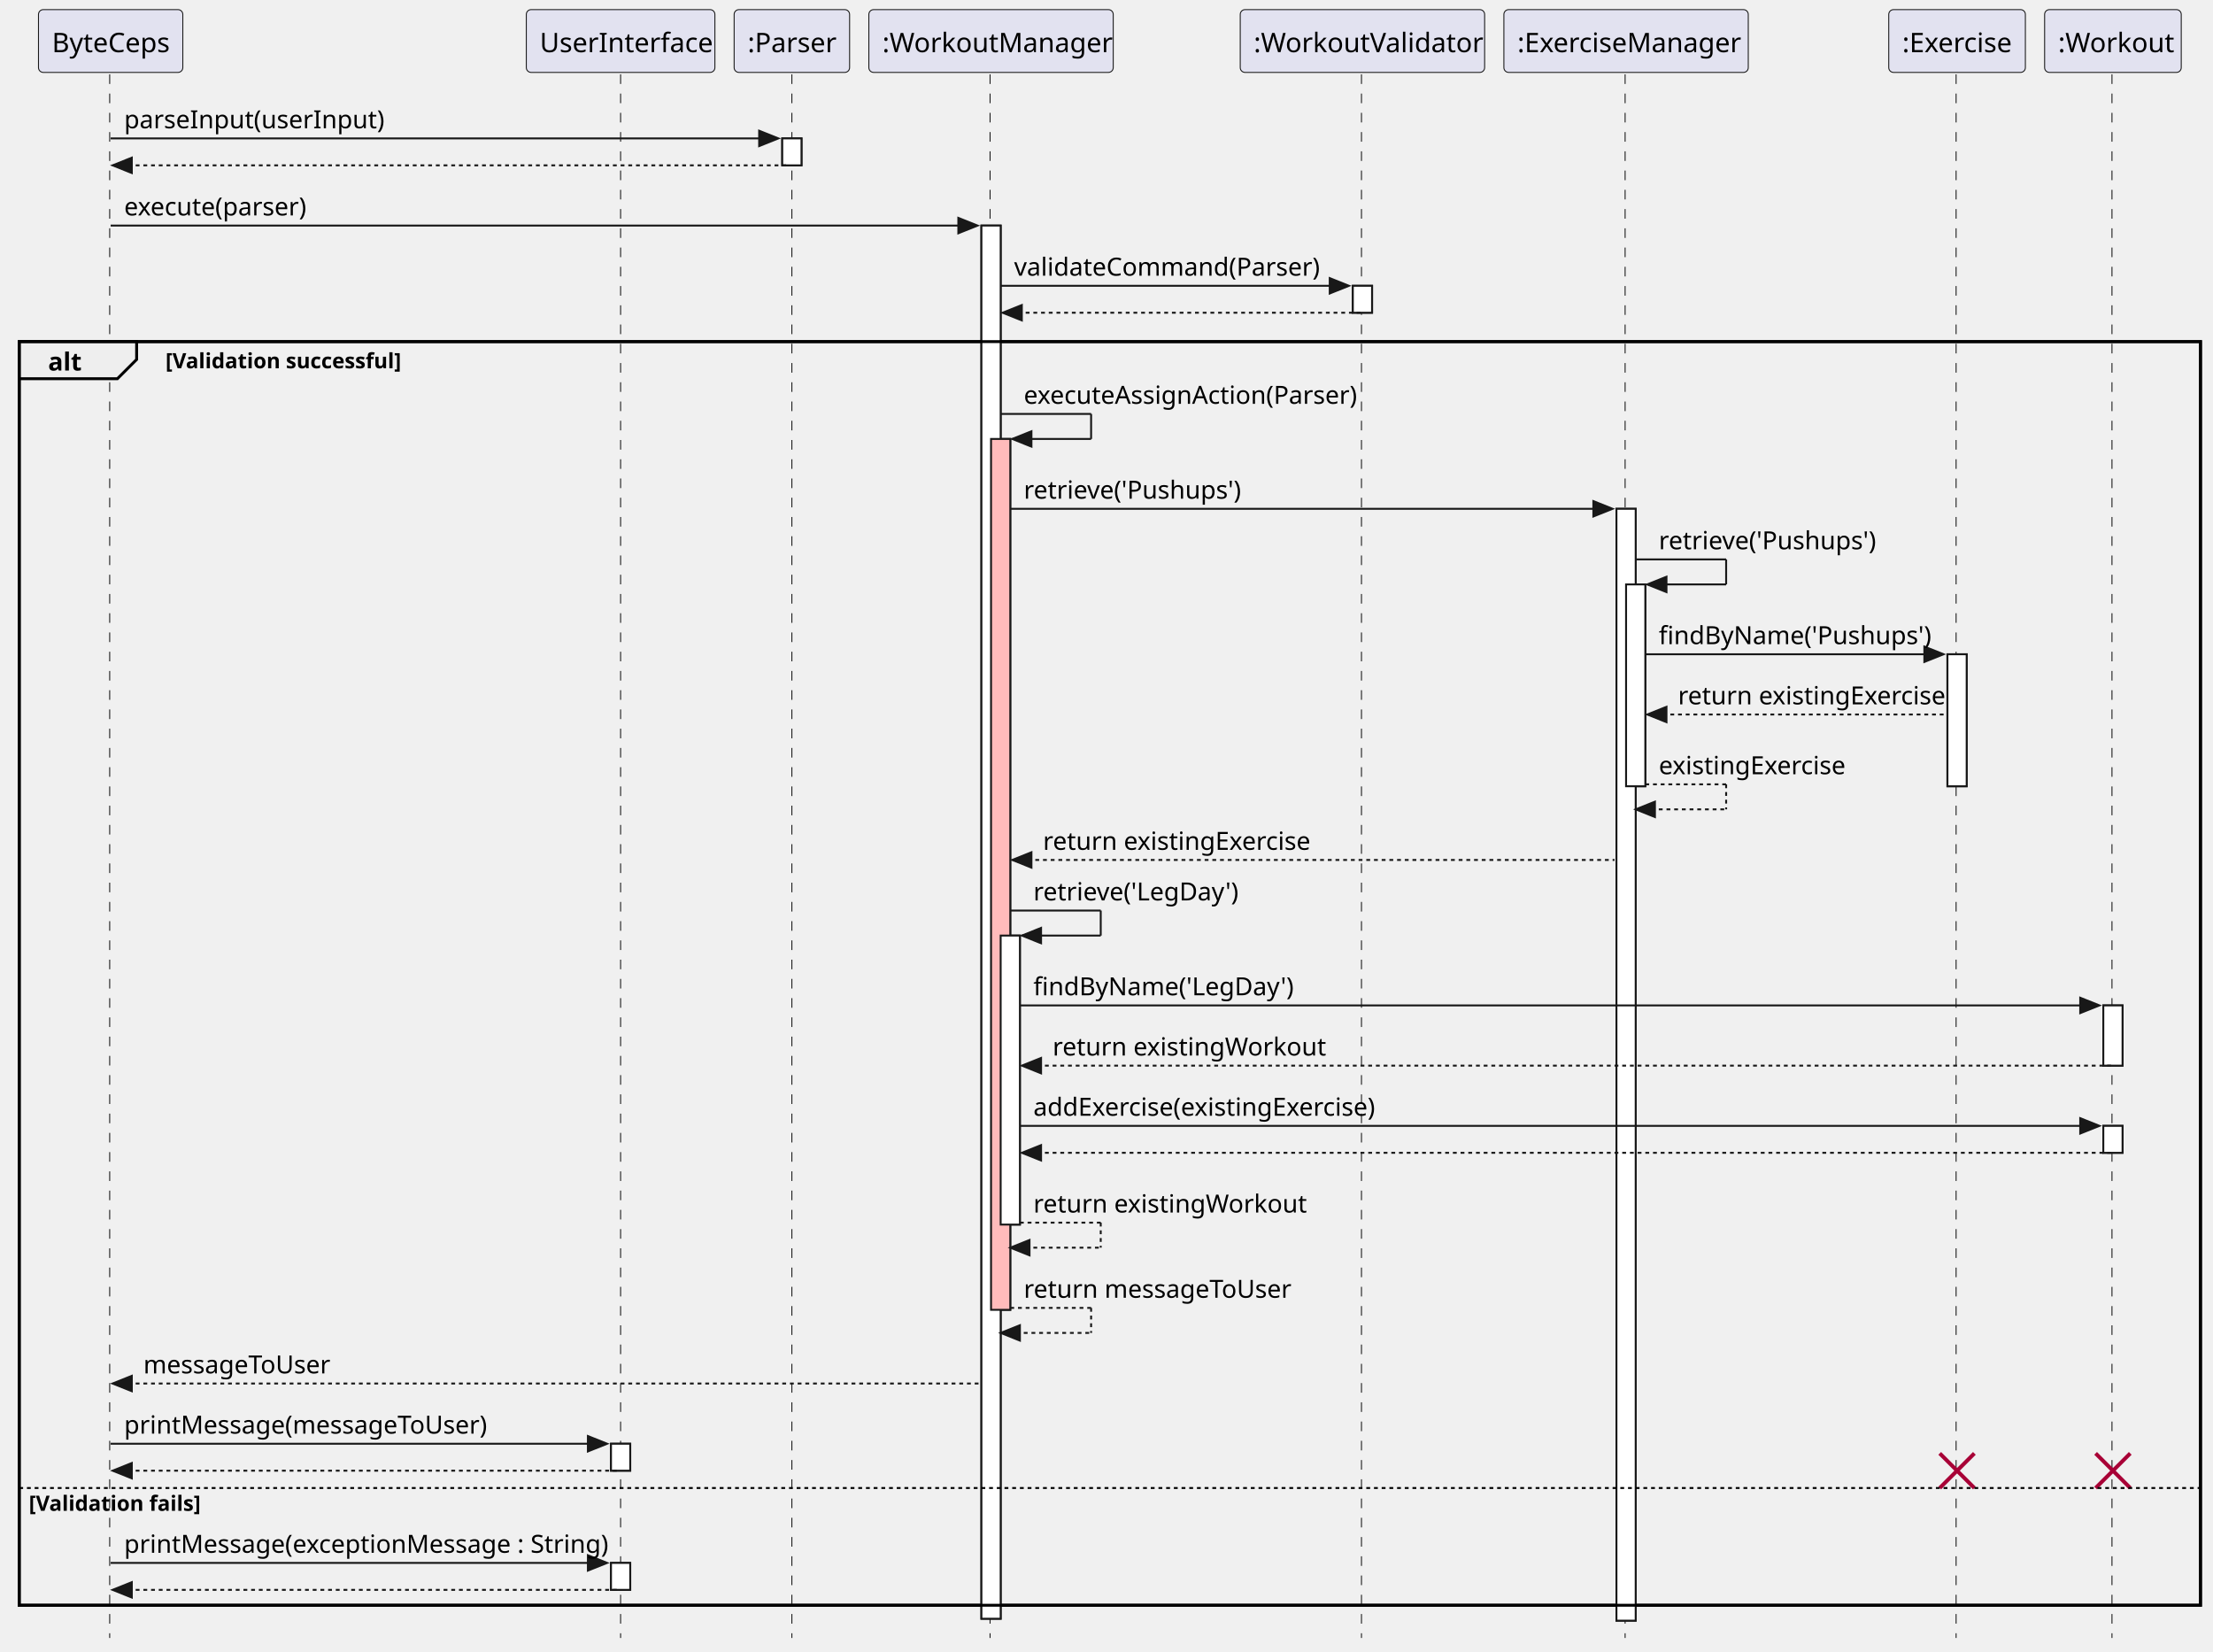
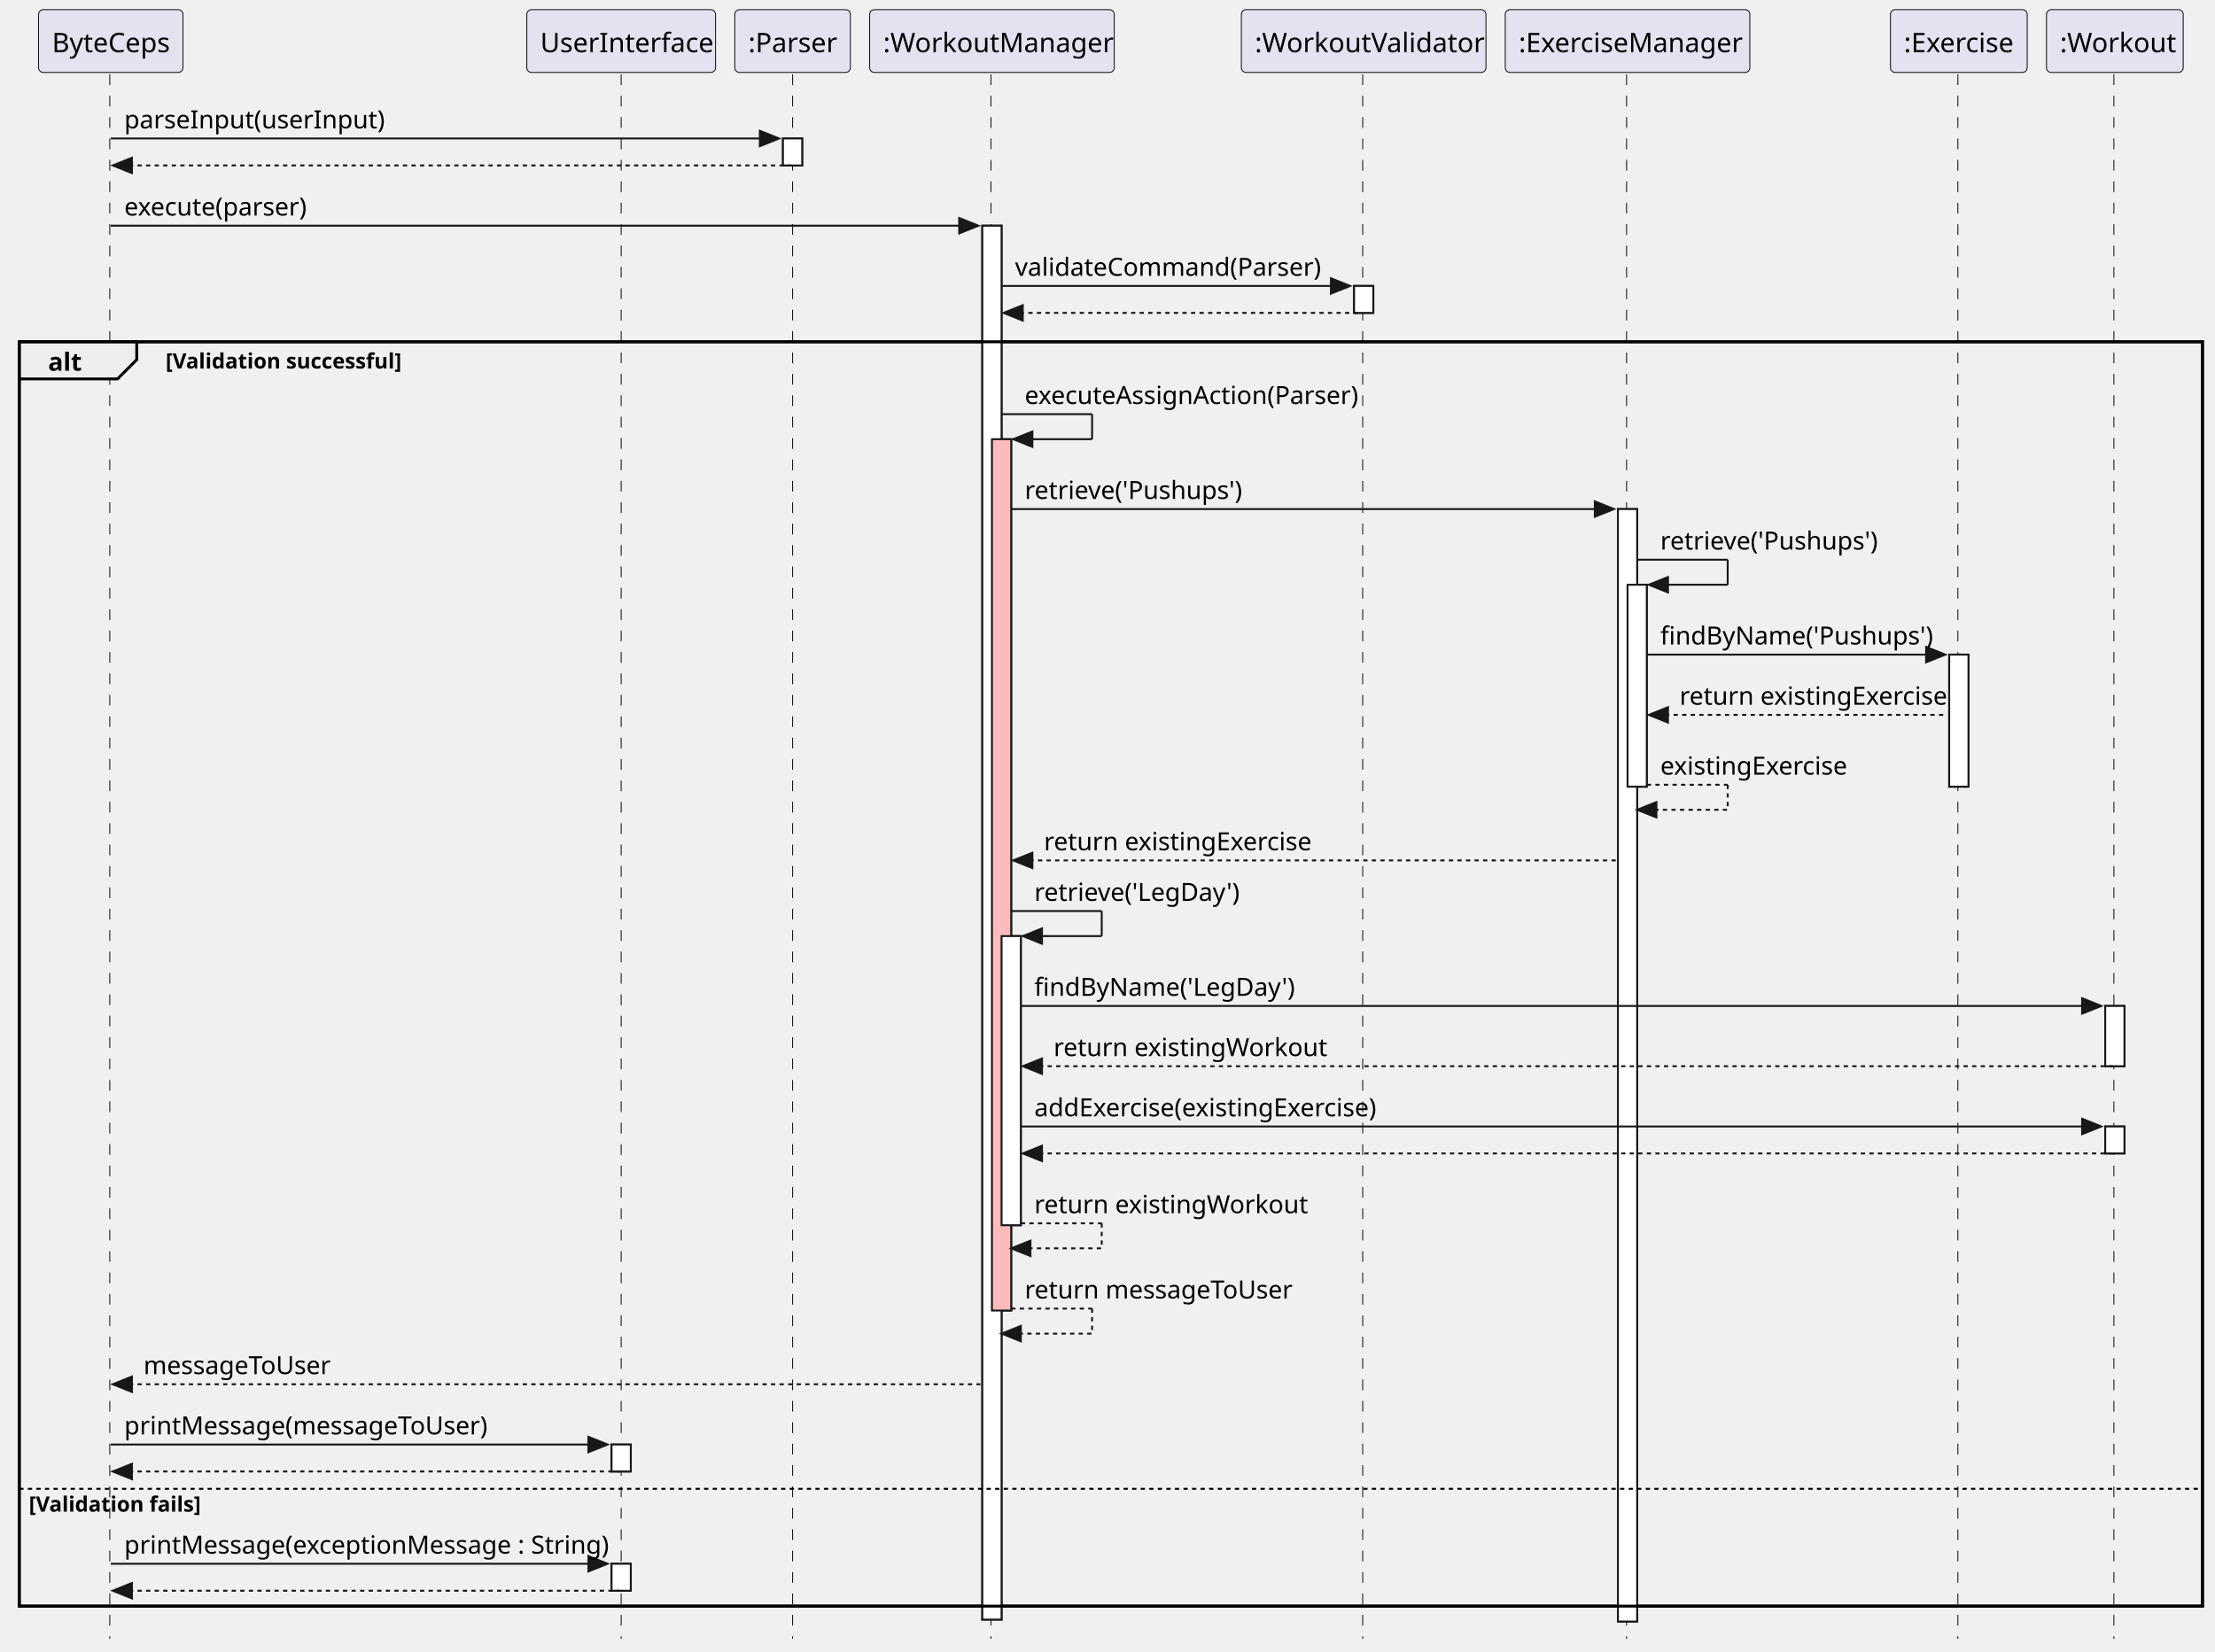
- <svg xmlns="http://www.w3.org/2000/svg" contentStyleType="text/css" height="858px" preserveAspectRatio="none" style="width:1150px;height:858px;background:#FFFFFF;" version="1.1" viewBox="0 0 1150 858" width="1150px" zoomAndPan="magnify">
+ <svg xmlns="http://www.w3.org/2000/svg" contentStyleType="text/css" height="772.2px" preserveAspectRatio="none" style="width:1035px;height:772px;background:#FFFFFF;" version="1.1" viewBox="0 0 1035 772" width="1035px" zoomAndPan="magnify">
  <defs />
  <g>
-     <rect fill="#FFFFFF" height="14" style="stroke:#181818;stroke-width:1.0;" width="10" x="317.5" y="750.15" />
-     <rect fill="#FFFFFF" height="14" style="stroke:#181818;stroke-width:1.0;" width="10" x="317.5" y="812.072" />
-     <rect fill="#FFFFFF" height="14" style="stroke:#181818;stroke-width:1.0;" width="10" x="406.5" y="71.912" />
-     <rect fill="#FFFFFF" height="723.869" style="stroke:#181818;stroke-width:1.0;" width="10" x="510" y="117.203" />
-     <rect fill="#FFBBBB" height="452.492" style="stroke:#181818;stroke-width:1.0;" width="10" x="515" y="228.076" />
-     <rect fill="#FFFFFF" height="150.164" style="stroke:#181818;stroke-width:1.0;" width="10" x="520" y="486.113" />
-     <rect fill="#FFFFFF" height="14" style="stroke:#181818;stroke-width:1.0;" width="10" x="703" y="148.494" />
-     <rect fill="#FFFFFF" height="577.705" style="stroke:#181818;stroke-width:1.0;" width="10" x="840" y="264.367" />
-     <rect fill="#FFFFFF" height="104.873" style="stroke:#181818;stroke-width:1.0;" width="10" x="845" y="303.658" />
-     <rect fill="#FFFFFF" height="68.582" style="stroke:#181818;stroke-width:1.0;" width="10" x="1012" y="339.949" />
-     <rect fill="#FFFFFF" height="31.291" style="stroke:#181818;stroke-width:1.0;" width="10" x="1093" y="522.404" />
-     <rect fill="#FFFFFF" height="14" style="stroke:#181818;stroke-width:1.0;" width="10" x="1093" y="584.986" />
-     <rect fill="none" height="656.578" style="stroke:#000000;stroke-width:1.5;" width="1133.5" x="10" y="177.494" />
-     <line style="stroke:#181818;stroke-width:0.5;stroke-dasharray:5.0,5.0;" x1="57" x2="57" y1="38.621" y2="851.072" />
-     <line style="stroke:#181818;stroke-width:0.5;stroke-dasharray:5.0,5.0;" x1="322.5" x2="322.5" y1="38.621" y2="851.072" />
-     <line style="stroke:#181818;stroke-width:0.5;stroke-dasharray:5.0,5.0;" x1="411.5" x2="411.5" y1="38.621" y2="851.072" />
-     <line style="stroke:#181818;stroke-width:0.5;stroke-dasharray:5.0,5.0;" x1="514.5" x2="514.5" y1="38.621" y2="851.072" />
-     <line style="stroke:#181818;stroke-width:0.5;stroke-dasharray:5.0,5.0;" x1="707.5" x2="707.5" y1="38.621" y2="851.072" />
-     <line style="stroke:#181818;stroke-width:0.5;stroke-dasharray:5.0,5.0;" x1="844.5" x2="844.5" y1="38.621" y2="851.072" />
-     <line style="stroke:#181818;stroke-width:0.5;stroke-dasharray:5.0,5.0;" x1="1016.5" x2="1016.5" y1="38.621" y2="851.072" />
-     <line style="stroke:#181818;stroke-width:0.5;stroke-dasharray:5.0,5.0;" x1="1097.5" x2="1097.5" y1="38.621" y2="851.072" />
-     <rect fill="#E2E2F0" height="32.621" rx="2.5" ry="2.5" style="stroke:#181818;stroke-width:0.5;" width="75" x="20" y="5" />
-     <text fill="#000000" font-family="sans-serif" font-size="14" lengthAdjust="spacing" textLength="61" x="27" y="27.107">ByteCeps</text>
-     <rect fill="#E2E2F0" height="32.621" rx="2.5" ry="2.5" style="stroke:#181818;stroke-width:0.5;" width="98" x="273.5" y="5" />
-     <text fill="#000000" font-family="sans-serif" font-size="14" lengthAdjust="spacing" textLength="84" x="280.5" y="27.107">UserInterface</text>
-     <rect fill="#E2E2F0" height="32.621" rx="2.5" ry="2.5" style="stroke:#181818;stroke-width:0.5;" width="60" x="381.5" y="5" />
-     <text fill="#000000" font-family="sans-serif" font-size="14" lengthAdjust="spacing" textLength="46" x="388.5" y="27.107">:Parser</text>
-     <rect fill="#E2E2F0" height="32.621" rx="2.5" ry="2.5" style="stroke:#181818;stroke-width:0.5;" width="127" x="451.5" y="5" />
-     <text fill="#000000" font-family="sans-serif" font-size="14" lengthAdjust="spacing" textLength="113" x="458.5" y="27.107">:WorkoutManager</text>
-     <rect fill="#E2E2F0" height="32.621" rx="2.5" ry="2.5" style="stroke:#181818;stroke-width:0.5;" width="127" x="644.5" y="5" />
-     <text fill="#000000" font-family="sans-serif" font-size="14" lengthAdjust="spacing" textLength="113" x="651.5" y="27.107">:WorkoutValidator</text>
-     <rect fill="#E2E2F0" height="32.621" rx="2.5" ry="2.5" style="stroke:#181818;stroke-width:0.5;" width="127" x="781.5" y="5" />
-     <text fill="#000000" font-family="sans-serif" font-size="14" lengthAdjust="spacing" textLength="113" x="788.5" y="27.107">:ExerciseManager</text>
-     <rect fill="#E2E2F0" height="32.621" rx="2.5" ry="2.5" style="stroke:#181818;stroke-width:0.5;" width="71" x="981.5" y="5" />
-     <text fill="#000000" font-family="sans-serif" font-size="14" lengthAdjust="spacing" textLength="57" x="988.5" y="27.107">:Exercise</text>
-     <rect fill="#E2E2F0" height="32.621" rx="2.5" ry="2.5" style="stroke:#181818;stroke-width:0.5;" width="71" x="1062.5" y="5" />
-     <text fill="#000000" font-family="sans-serif" font-size="14" lengthAdjust="spacing" textLength="57" x="1069.5" y="27.107">:Workout</text>
-     <rect fill="#FFFFFF" height="14" style="stroke:#181818;stroke-width:1.0;" width="10" x="317.5" y="750.15" />
-     <rect fill="#FFFFFF" height="14" style="stroke:#181818;stroke-width:1.0;" width="10" x="317.5" y="812.072" />
-     <rect fill="#FFFFFF" height="14" style="stroke:#181818;stroke-width:1.0;" width="10" x="406.5" y="71.912" />
-     <rect fill="#FFFFFF" height="723.869" style="stroke:#181818;stroke-width:1.0;" width="10" x="510" y="117.203" />
-     <rect fill="#FFBBBB" height="452.492" style="stroke:#181818;stroke-width:1.0;" width="10" x="515" y="228.076" />
-     <rect fill="#FFFFFF" height="150.164" style="stroke:#181818;stroke-width:1.0;" width="10" x="520" y="486.113" />
-     <rect fill="#FFFFFF" height="14" style="stroke:#181818;stroke-width:1.0;" width="10" x="703" y="148.494" />
-     <rect fill="#FFFFFF" height="577.705" style="stroke:#181818;stroke-width:1.0;" width="10" x="840" y="264.367" />
-     <rect fill="#FFFFFF" height="104.873" style="stroke:#181818;stroke-width:1.0;" width="10" x="845" y="303.658" />
-     <rect fill="#FFFFFF" height="68.582" style="stroke:#181818;stroke-width:1.0;" width="10" x="1012" y="339.949" />
-     <rect fill="#FFFFFF" height="31.291" style="stroke:#181818;stroke-width:1.0;" width="10" x="1093" y="522.404" />
-     <rect fill="#FFFFFF" height="14" style="stroke:#181818;stroke-width:1.0;" width="10" x="1093" y="584.986" />
-     <polygon fill="#181818" points="394.5,67.912,404.5,71.912,394.5,75.912" style="stroke:#181818;stroke-width:1.0;" />
-     <line style="stroke:#181818;stroke-width:1.0;" x1="57.5" x2="400.5" y1="71.912" y2="71.912" />
-     <text fill="#000000" font-family="sans-serif" font-size="13" lengthAdjust="spacing" textLength="121" x="64.5" y="66.649">parseInput(userInput)</text>
-     <polygon fill="#181818" points="68.5,81.912,58.5,85.912,68.5,89.912" style="stroke:#181818;stroke-width:1.0;" />
-     <line style="stroke:#181818;stroke-width:1.0;stroke-dasharray:2.0,2.0;" x1="62.5" x2="410.5" y1="85.912" y2="85.912" />
-     <polygon fill="#181818" points="498,113.203,508,117.203,498,121.203" style="stroke:#181818;stroke-width:1.0;" />
-     <line style="stroke:#181818;stroke-width:1.0;" x1="57.5" x2="504" y1="117.203" y2="117.203" />
-     <text fill="#000000" font-family="sans-serif" font-size="13" lengthAdjust="spacing" textLength="90" x="64.5" y="111.94">execute(parser)</text>
-     <polygon fill="#181818" points="691,144.494,701,148.494,691,152.494" style="stroke:#181818;stroke-width:1.0;" />
-     <line style="stroke:#181818;stroke-width:1.0;" x1="520" x2="697" y1="148.494" y2="148.494" />
-     <text fill="#000000" font-family="sans-serif" font-size="13" lengthAdjust="spacing" textLength="148" x="527" y="143.231">validateCommand(Parser)</text>
-     <polygon fill="#181818" points="531,158.494,521,162.494,531,166.494" style="stroke:#181818;stroke-width:1.0;" />
-     <line style="stroke:#181818;stroke-width:1.0;stroke-dasharray:2.0,2.0;" x1="525" x2="707" y1="162.494" y2="162.494" />
-     <path d="M10,177.494 L71,177.494 L71,186.785 L61,196.785 L10,196.785 L10,177.494 " fill="#EEEEEE" style="stroke:#000000;stroke-width:1.5;" />
-     <rect fill="none" height="656.578" style="stroke:#000000;stroke-width:1.5;" width="1133.5" x="10" y="177.494" />
-     <text fill="#000000" font-family="sans-serif" font-size="13" font-weight="bold" lengthAdjust="spacing" textLength="16" x="25" y="192.523">alt</text>
-     <text fill="#000000" font-family="sans-serif" font-size="11" font-weight="bold" lengthAdjust="spacing" textLength="126" x="86" y="191.364">[Validation successful]</text>
-     <line style="stroke:#181818;stroke-width:1.0;" x1="520" x2="567" y1="215.076" y2="215.076" />
-     <line style="stroke:#181818;stroke-width:1.0;" x1="567" x2="567" y1="215.076" y2="228.076" />
-     <line style="stroke:#181818;stroke-width:1.0;" x1="526" x2="567" y1="228.076" y2="228.076" />
-     <polygon fill="#181818" points="536,224.076,526,228.076,536,232.076" style="stroke:#181818;stroke-width:1.0;" />
-     <text fill="#000000" font-family="sans-serif" font-size="13" lengthAdjust="spacing" textLength="169" x="532" y="209.814">executeAssignAction(Parser)</text>
-     <polygon fill="#181818" points="828,260.367,838,264.367,828,268.367" style="stroke:#181818;stroke-width:1.0;" />
-     <line style="stroke:#181818;stroke-width:1.0;" x1="525" x2="834" y1="264.367" y2="264.367" />
-     <text fill="#000000" font-family="sans-serif" font-size="13" lengthAdjust="spacing" textLength="104" x="532" y="259.104">retrieve('Pushups')</text>
-     <line style="stroke:#181818;stroke-width:1.0;" x1="850" x2="897" y1="290.658" y2="290.658" />
-     <line style="stroke:#181818;stroke-width:1.0;" x1="897" x2="897" y1="290.658" y2="303.658" />
-     <line style="stroke:#181818;stroke-width:1.0;" x1="856" x2="897" y1="303.658" y2="303.658" />
-     <polygon fill="#181818" points="866,299.658,856,303.658,866,307.658" style="stroke:#181818;stroke-width:1.0;" />
-     <text fill="#000000" font-family="sans-serif" font-size="13" lengthAdjust="spacing" textLength="104" x="862" y="285.396">retrieve('Pushups')</text>
-     <polygon fill="#181818" points="1000,335.949,1010,339.949,1000,343.949" style="stroke:#181818;stroke-width:1.0;" />
-     <line style="stroke:#181818;stroke-width:1.0;" x1="855" x2="1006" y1="339.949" y2="339.949" />
-     <text fill="#000000" font-family="sans-serif" font-size="13" lengthAdjust="spacing" textLength="133" x="862" y="334.687">findByName('Pushups')</text>
-     <polygon fill="#181818" points="866,367.24,856,371.24,866,375.24" style="stroke:#181818;stroke-width:1.0;" />
-     <line style="stroke:#181818;stroke-width:1.0;stroke-dasharray:2.0,2.0;" x1="860" x2="1011" y1="371.24" y2="371.24" />
-     <text fill="#000000" font-family="sans-serif" font-size="13" lengthAdjust="spacing" textLength="133" x="872" y="365.978">return existingExercise</text>
-     <line style="stroke:#181818;stroke-width:1.0;stroke-dasharray:2.0,2.0;" x1="855" x2="897" y1="407.531" y2="407.531" />
-     <line style="stroke:#181818;stroke-width:1.0;stroke-dasharray:2.0,2.0;" x1="897" x2="897" y1="407.531" y2="420.531" />
-     <line style="stroke:#181818;stroke-width:1.0;stroke-dasharray:2.0,2.0;" x1="850" x2="897" y1="420.531" y2="420.531" />
-     <polygon fill="#181818" points="860,416.531,850,420.531,860,424.531" style="stroke:#181818;stroke-width:1.0;" />
-     <text fill="#000000" font-family="sans-serif" font-size="13" lengthAdjust="spacing" textLength="96" x="862" y="402.269">existingExercise</text>
-     <polygon fill="#181818" points="536,442.822,526,446.822,536,450.822" style="stroke:#181818;stroke-width:1.0;" />
-     <line style="stroke:#181818;stroke-width:1.0;stroke-dasharray:2.0,2.0;" x1="530" x2="839" y1="446.822" y2="446.822" />
-     <text fill="#000000" font-family="sans-serif" font-size="13" lengthAdjust="spacing" textLength="133" x="542" y="441.56">return existingExercise</text>
-     <line style="stroke:#181818;stroke-width:1.0;" x1="525" x2="572" y1="473.113" y2="473.113" />
-     <line style="stroke:#181818;stroke-width:1.0;" x1="572" x2="572" y1="473.113" y2="486.113" />
-     <line style="stroke:#181818;stroke-width:1.0;" x1="531" x2="572" y1="486.113" y2="486.113" />
-     <polygon fill="#181818" points="541,482.113,531,486.113,541,490.113" style="stroke:#181818;stroke-width:1.0;" />
-     <text fill="#000000" font-family="sans-serif" font-size="13" lengthAdjust="spacing" textLength="97" x="537" y="467.851">retrieve('LegDay')</text>
-     <polygon fill="#181818" points="1081,518.404,1091,522.404,1081,526.404" style="stroke:#181818;stroke-width:1.0;" />
-     <line style="stroke:#181818;stroke-width:1.0;" x1="530" x2="1087" y1="522.404" y2="522.404" />
-     <text fill="#000000" font-family="sans-serif" font-size="13" lengthAdjust="spacing" textLength="126" x="537" y="517.142">findByName('LegDay')</text>
-     <polygon fill="#181818" points="541,549.695,531,553.695,541,557.695" style="stroke:#181818;stroke-width:1.0;" />
-     <line style="stroke:#181818;stroke-width:1.0;stroke-dasharray:2.0,2.0;" x1="535" x2="1097" y1="553.695" y2="553.695" />
-     <text fill="#000000" font-family="sans-serif" font-size="13" lengthAdjust="spacing" textLength="131" x="547" y="548.433">return existingWorkout</text>
-     <polygon fill="#181818" points="1081,580.986,1091,584.986,1081,588.986" style="stroke:#181818;stroke-width:1.0;" />
-     <line style="stroke:#181818;stroke-width:1.0;" x1="530" x2="1087" y1="584.986" y2="584.986" />
-     <text fill="#000000" font-family="sans-serif" font-size="13" lengthAdjust="spacing" textLength="176" x="537" y="579.724">addExercise(existingExercise)</text>
-     <polygon fill="#181818" points="541,594.986,531,598.986,541,602.986" style="stroke:#181818;stroke-width:1.0;" />
-     <line style="stroke:#181818;stroke-width:1.0;stroke-dasharray:2.0,2.0;" x1="535" x2="1097" y1="598.986" y2="598.986" />
-     <line style="stroke:#181818;stroke-width:1.0;stroke-dasharray:2.0,2.0;" x1="530" x2="572" y1="635.277" y2="635.277" />
-     <line style="stroke:#181818;stroke-width:1.0;stroke-dasharray:2.0,2.0;" x1="572" x2="572" y1="635.277" y2="648.277" />
-     <line style="stroke:#181818;stroke-width:1.0;stroke-dasharray:2.0,2.0;" x1="525" x2="572" y1="648.277" y2="648.277" />
-     <polygon fill="#181818" points="535,644.277,525,648.277,535,652.277" style="stroke:#181818;stroke-width:1.0;" />
-     <text fill="#000000" font-family="sans-serif" font-size="13" lengthAdjust="spacing" textLength="131" x="537" y="630.015">return existingWorkout</text>
-     <line style="stroke:#181818;stroke-width:1.0;stroke-dasharray:2.0,2.0;" x1="525" x2="567" y1="679.568" y2="679.568" />
-     <line style="stroke:#181818;stroke-width:1.0;stroke-dasharray:2.0,2.0;" x1="567" x2="567" y1="679.568" y2="692.568" />
-     <line style="stroke:#181818;stroke-width:1.0;stroke-dasharray:2.0,2.0;" x1="520" x2="567" y1="692.568" y2="692.568" />
-     <polygon fill="#181818" points="530,688.568,520,692.568,530,696.568" style="stroke:#181818;stroke-width:1.0;" />
-     <text fill="#000000" font-family="sans-serif" font-size="13" lengthAdjust="spacing" textLength="131" x="532" y="674.306">return messageToUser</text>
-     <polygon fill="#181818" points="68.5,714.859,58.5,718.859,68.5,722.859" style="stroke:#181818;stroke-width:1.0;" />
-     <line style="stroke:#181818;stroke-width:1.0;stroke-dasharray:2.0,2.0;" x1="62.5" x2="509" y1="718.859" y2="718.859" />
-     <text fill="#000000" font-family="sans-serif" font-size="13" lengthAdjust="spacing" textLength="94" x="74.5" y="713.597">messageToUser</text>
-     <polygon fill="#181818" points="305.5,746.15,315.5,750.15,305.5,754.15" style="stroke:#181818;stroke-width:1.0;" />
-     <line style="stroke:#181818;stroke-width:1.0;" x1="57.5" x2="311.5" y1="750.15" y2="750.15" />
-     <text fill="#000000" font-family="sans-serif" font-size="13" lengthAdjust="spacing" textLength="180" x="64.5" y="744.888">printMessage(messageToUser)</text>
-     <polygon fill="#181818" points="68.5,760.15,58.5,764.15,68.5,768.15" style="stroke:#181818;stroke-width:1.0;" />
-     <line style="stroke:#181818;stroke-width:1.0;stroke-dasharray:2.0,2.0;" x1="62.5" x2="321.5" y1="764.15" y2="764.15" />
-     <line style="stroke:#A80036;stroke-width:2.0;" x1="1089" x2="1107" y1="755.15" y2="773.15" />
-     <line style="stroke:#A80036;stroke-width:2.0;" x1="1089" x2="1107" y1="773.15" y2="755.15" />
-     <line style="stroke:#A80036;stroke-width:2.0;" x1="1008" x2="1026" y1="755.15" y2="773.15" />
-     <line style="stroke:#A80036;stroke-width:2.0;" x1="1008" x2="1026" y1="773.15" y2="755.15" />
-     <line style="stroke:#000000;stroke-width:1.0;stroke-dasharray:2.0,2.0;" x1="10" x2="1143.5" y1="773.15" y2="773.15" />
-     <text fill="#000000" font-family="sans-serif" font-size="11" font-weight="bold" lengthAdjust="spacing" textLength="88" x="15" y="785.02">[Validation fails]</text>
-     <polygon fill="#181818" points="305.5,808.072,315.5,812.072,305.5,816.072" style="stroke:#181818;stroke-width:1.0;" />
-     <line style="stroke:#181818;stroke-width:1.0;" x1="57.5" x2="311.5" y1="812.072" y2="812.072" />
-     <text fill="#000000" font-family="sans-serif" font-size="13" lengthAdjust="spacing" textLength="241" x="64.5" y="806.81">printMessage(exceptionMessage : String)</text>
-     <polygon fill="#181818" points="68.5,822.072,58.5,826.072,68.5,830.072" style="stroke:#181818;stroke-width:1.0;" />
-     <line style="stroke:#181818;stroke-width:1.0;stroke-dasharray:2.0,2.0;" x1="62.5" x2="321.5" y1="826.072" y2="826.072" />
+     <rect fill="#FFFFFF" height="12.6" style="stroke:#181818;stroke-width:0.9;" width="9" x="285.75" y="675.135" />
+     <rect fill="#FFFFFF" height="12.6" style="stroke:#181818;stroke-width:0.9;" width="9" x="285.75" y="730.865" />
+     <rect fill="#FFFFFF" height="12.6" style="stroke:#181818;stroke-width:0.9;" width="9" x="365.85" y="64.721" />
+     <rect fill="#FFFFFF" height="651.482" style="stroke:#181818;stroke-width:0.9;" width="9" x="459" y="105.483" />
+     <rect fill="#FFBBBB" height="407.243" style="stroke:#181818;stroke-width:0.9;" width="9" x="463.5" y="205.269" />
+     <rect fill="#FFFFFF" height="135.148" style="stroke:#181818;stroke-width:0.9;" width="9" x="468" y="437.502" />
+     <rect fill="#FFFFFF" height="12.6" style="stroke:#181818;stroke-width:0.9;" width="9" x="632.7" y="133.645" />
+     <rect fill="#FFFFFF" height="519.935" style="stroke:#181818;stroke-width:0.9;" width="9" x="756" y="237.93" />
+     <rect fill="#FFFFFF" height="94.386" style="stroke:#181818;stroke-width:0.9;" width="9" x="760.5" y="273.292" />
+     <rect fill="#FFFFFF" height="61.724" style="stroke:#181818;stroke-width:0.9;" width="9" x="910.8" y="305.954" />
+     <rect fill="#FFFFFF" height="28.162" style="stroke:#181818;stroke-width:0.9;" width="9" x="983.7" y="470.164" />
+     <rect fill="#FFFFFF" height="12.6" style="stroke:#181818;stroke-width:0.9;" width="9" x="983.7" y="526.488" />
+     <rect fill="none" height="590.92" style="stroke:#000000;stroke-width:1.35;" width="1020.15" x="9" y="159.745" />
+     <line style="stroke:#181818;stroke-width:0.45;stroke-dasharray:5.0,5.0;" x1="51.3" x2="51.3" y1="34.759" y2="765.965" />
+     <line style="stroke:#181818;stroke-width:0.45;stroke-dasharray:5.0,5.0;" x1="290.25" x2="290.25" y1="34.759" y2="765.965" />
+     <line style="stroke:#181818;stroke-width:0.45;stroke-dasharray:5.0,5.0;" x1="370.35" x2="370.35" y1="34.759" y2="765.965" />
+     <line style="stroke:#181818;stroke-width:0.45;stroke-dasharray:5.0,5.0;" x1="463.05" x2="463.05" y1="34.759" y2="765.965" />
+     <line style="stroke:#181818;stroke-width:0.45;stroke-dasharray:5.0,5.0;" x1="636.75" x2="636.75" y1="34.759" y2="765.965" />
+     <line style="stroke:#181818;stroke-width:0.45;stroke-dasharray:5.0,5.0;" x1="760.05" x2="760.05" y1="34.759" y2="765.965" />
+     <line style="stroke:#181818;stroke-width:0.45;stroke-dasharray:5.0,5.0;" x1="914.85" x2="914.85" y1="34.759" y2="765.965" />
+     <line style="stroke:#181818;stroke-width:0.45;stroke-dasharray:5.0,5.0;" x1="987.75" x2="987.75" y1="34.759" y2="765.965" />
+     <rect fill="#E2E2F0" height="29.359" rx="2.25" ry="2.25" style="stroke:#181818;stroke-width:0.45;" width="67.5" x="18" y="4.5" />
+     <text fill="#000000" font-family="sans-serif" font-size="12.6" lengthAdjust="spacing" textLength="54.9" x="24.3" y="24.397">ByteCeps</text>
+     <rect fill="#E2E2F0" height="29.359" rx="2.25" ry="2.25" style="stroke:#181818;stroke-width:0.45;" width="88.2" x="246.15" y="4.5" />
+     <text fill="#000000" font-family="sans-serif" font-size="12.6" lengthAdjust="spacing" textLength="75.6" x="252.45" y="24.397">UserInterface</text>
+     <rect fill="#E2E2F0" height="29.359" rx="2.25" ry="2.25" style="stroke:#181818;stroke-width:0.45;" width="54" x="343.35" y="4.5" />
+     <text fill="#000000" font-family="sans-serif" font-size="12.6" lengthAdjust="spacing" textLength="41.4" x="349.65" y="24.397">:Parser</text>
+     <rect fill="#E2E2F0" height="29.359" rx="2.25" ry="2.25" style="stroke:#181818;stroke-width:0.45;" width="114.3" x="406.35" y="4.5" />
+     <text fill="#000000" font-family="sans-serif" font-size="12.6" lengthAdjust="spacing" textLength="101.7" x="412.65" y="24.397">:WorkoutManager</text>
+     <rect fill="#E2E2F0" height="29.359" rx="2.25" ry="2.25" style="stroke:#181818;stroke-width:0.45;" width="114.3" x="580.05" y="4.5" />
+     <text fill="#000000" font-family="sans-serif" font-size="12.6" lengthAdjust="spacing" textLength="101.7" x="586.35" y="24.397">:WorkoutValidator</text>
+     <rect fill="#E2E2F0" height="29.359" rx="2.25" ry="2.25" style="stroke:#181818;stroke-width:0.45;" width="114.3" x="703.35" y="4.5" />
+     <text fill="#000000" font-family="sans-serif" font-size="12.6" lengthAdjust="spacing" textLength="101.7" x="709.65" y="24.397">:ExerciseManager</text>
+     <rect fill="#E2E2F0" height="29.359" rx="2.25" ry="2.25" style="stroke:#181818;stroke-width:0.45;" width="63.9" x="883.35" y="4.5" />
+     <text fill="#000000" font-family="sans-serif" font-size="12.6" lengthAdjust="spacing" textLength="51.3" x="889.65" y="24.397">:Exercise</text>
+     <rect fill="#E2E2F0" height="29.359" rx="2.25" ry="2.25" style="stroke:#181818;stroke-width:0.45;" width="63.9" x="956.25" y="4.5" />
+     <text fill="#000000" font-family="sans-serif" font-size="12.6" lengthAdjust="spacing" textLength="51.3" x="962.55" y="24.397">:Workout</text>
+     <rect fill="#FFFFFF" height="12.6" style="stroke:#181818;stroke-width:0.9;" width="9" x="285.75" y="675.135" />
+     <rect fill="#FFFFFF" height="12.6" style="stroke:#181818;stroke-width:0.9;" width="9" x="285.75" y="730.865" />
+     <rect fill="#FFFFFF" height="12.6" style="stroke:#181818;stroke-width:0.9;" width="9" x="365.85" y="64.721" />
+     <rect fill="#FFFFFF" height="651.482" style="stroke:#181818;stroke-width:0.9;" width="9" x="459" y="105.483" />
+     <rect fill="#FFBBBB" height="407.243" style="stroke:#181818;stroke-width:0.9;" width="9" x="463.5" y="205.269" />
+     <rect fill="#FFFFFF" height="135.148" style="stroke:#181818;stroke-width:0.9;" width="9" x="468" y="437.502" />
+     <rect fill="#FFFFFF" height="12.6" style="stroke:#181818;stroke-width:0.9;" width="9" x="632.7" y="133.645" />
+     <rect fill="#FFFFFF" height="519.935" style="stroke:#181818;stroke-width:0.9;" width="9" x="756" y="237.93" />
+     <rect fill="#FFFFFF" height="94.386" style="stroke:#181818;stroke-width:0.9;" width="9" x="760.5" y="273.292" />
+     <rect fill="#FFFFFF" height="61.724" style="stroke:#181818;stroke-width:0.9;" width="9" x="910.8" y="305.954" />
+     <rect fill="#FFFFFF" height="28.162" style="stroke:#181818;stroke-width:0.9;" width="9" x="983.7" y="470.164" />
+     <rect fill="#FFFFFF" height="12.6" style="stroke:#181818;stroke-width:0.9;" width="9" x="983.7" y="526.488" />
+     <polygon fill="#181818" points="355.05,61.121,364.05,64.721,355.05,68.321" style="stroke:#181818;stroke-width:0.9;" />
+     <line style="stroke:#181818;stroke-width:0.9;" x1="51.75" x2="360.45" y1="64.721" y2="64.721" />
+     <text fill="#000000" font-family="sans-serif" font-size="11.7" lengthAdjust="spacing" textLength="108.9" x="58.05" y="59.984">parseInput(userInput)</text>
+     <polygon fill="#181818" points="61.65,73.721,52.65,77.321,61.65,80.921" style="stroke:#181818;stroke-width:0.9;" />
+     <line style="stroke:#181818;stroke-width:0.9;stroke-dasharray:2.0,2.0;" x1="56.25" x2="369.45" y1="77.321" y2="77.321" />
+     <polygon fill="#181818" points="448.2,101.883,457.2,105.483,448.2,109.083" style="stroke:#181818;stroke-width:0.9;" />
+     <line style="stroke:#181818;stroke-width:0.9;" x1="51.75" x2="453.6" y1="105.483" y2="105.483" />
+     <text fill="#000000" font-family="sans-serif" font-size="11.7" lengthAdjust="spacing" textLength="81" x="58.05" y="100.746">execute(parser)</text>
+     <polygon fill="#181818" points="621.9,130.045,630.9,133.645,621.9,137.245" style="stroke:#181818;stroke-width:0.9;" />
+     <line style="stroke:#181818;stroke-width:0.9;" x1="468" x2="627.3" y1="133.645" y2="133.645" />
+     <text fill="#000000" font-family="sans-serif" font-size="11.7" lengthAdjust="spacing" textLength="133.2" x="474.3" y="128.908">validateCommand(Parser)</text>
+     <polygon fill="#181818" points="477.9,142.645,468.9,146.245,477.9,149.845" style="stroke:#181818;stroke-width:0.9;" />
+     <line style="stroke:#181818;stroke-width:0.9;stroke-dasharray:2.0,2.0;" x1="472.5" x2="636.3" y1="146.245" y2="146.245" />
+     <path d="M9,159.745 L63.9,159.745 L63.9,168.107 L54.9,177.107 L9,177.107 L9,159.745 " fill="#EEEEEE" style="stroke:#000000;stroke-width:1.35;" />
+     <rect fill="none" height="590.92" style="stroke:#000000;stroke-width:1.35;" width="1020.15" x="9" y="159.745" />
+     <text fill="#000000" font-family="sans-serif" font-size="11.7" font-weight="bold" lengthAdjust="spacing" textLength="14.4" x="22.5" y="173.27">alt</text>
+     <text fill="#000000" font-family="sans-serif" font-size="9.9" font-weight="bold" lengthAdjust="spacing" textLength="113.4" x="77.4" y="172.228">[Validation successful]</text>
+     <line style="stroke:#181818;stroke-width:0.9;" x1="468" x2="510.3" y1="193.569" y2="193.569" />
+     <line style="stroke:#181818;stroke-width:0.9;" x1="510.3" x2="510.3" y1="193.569" y2="205.269" />
+     <line style="stroke:#181818;stroke-width:0.9;" x1="473.4" x2="510.3" y1="205.269" y2="205.269" />
+     <polygon fill="#181818" points="482.4,201.669,473.4,205.269,482.4,208.869" style="stroke:#181818;stroke-width:0.9;" />
+     <text fill="#000000" font-family="sans-serif" font-size="11.7" lengthAdjust="spacing" textLength="152.1" x="478.8" y="188.832">executeAssignAction(Parser)</text>
+     <polygon fill="#181818" points="745.2,234.331,754.2,237.93,745.2,241.53" style="stroke:#181818;stroke-width:0.9;" />
+     <line style="stroke:#181818;stroke-width:0.9;" x1="472.5" x2="750.6" y1="237.93" y2="237.93" />
+     <text fill="#000000" font-family="sans-serif" font-size="11.7" lengthAdjust="spacing" textLength="93.6" x="478.8" y="233.194">retrieve('Pushups')</text>
+     <line style="stroke:#181818;stroke-width:0.9;" x1="765" x2="807.3" y1="261.592" y2="261.592" />
+     <line style="stroke:#181818;stroke-width:0.9;" x1="807.3" x2="807.3" y1="261.592" y2="273.292" />
+     <line style="stroke:#181818;stroke-width:0.9;" x1="770.4" x2="807.3" y1="273.292" y2="273.292" />
+     <polygon fill="#181818" points="779.4,269.692,770.4,273.292,779.4,276.892" style="stroke:#181818;stroke-width:0.9;" />
+     <text fill="#000000" font-family="sans-serif" font-size="11.7" lengthAdjust="spacing" textLength="93.6" x="775.8" y="256.856">retrieve('Pushups')</text>
+     <polygon fill="#181818" points="900,302.354,909,305.954,900,309.554" style="stroke:#181818;stroke-width:0.9;" />
+     <line style="stroke:#181818;stroke-width:0.9;" x1="769.5" x2="905.4" y1="305.954" y2="305.954" />
+     <text fill="#000000" font-family="sans-serif" font-size="11.7" lengthAdjust="spacing" textLength="119.7" x="775.8" y="301.218">findByName('Pushups')</text>
+     <polygon fill="#181818" points="779.4,330.516,770.4,334.116,779.4,337.716" style="stroke:#181818;stroke-width:0.9;" />
+     <line style="stroke:#181818;stroke-width:0.9;stroke-dasharray:2.0,2.0;" x1="774" x2="909.9" y1="334.116" y2="334.116" />
+     <text fill="#000000" font-family="sans-serif" font-size="11.7" lengthAdjust="spacing" textLength="119.7" x="784.8" y="329.38">return existingExercise</text>
+     <line style="stroke:#181818;stroke-width:0.9;stroke-dasharray:2.0,2.0;" x1="769.5" x2="807.3" y1="366.778" y2="366.778" />
+     <line style="stroke:#181818;stroke-width:0.9;stroke-dasharray:2.0,2.0;" x1="807.3" x2="807.3" y1="366.778" y2="378.478" />
+     <line style="stroke:#181818;stroke-width:0.9;stroke-dasharray:2.0,2.0;" x1="765" x2="807.3" y1="378.478" y2="378.478" />
+     <polygon fill="#181818" points="774,374.878,765,378.478,774,382.078" style="stroke:#181818;stroke-width:0.9;" />
+     <text fill="#000000" font-family="sans-serif" font-size="11.7" lengthAdjust="spacing" textLength="86.4" x="775.8" y="362.042">existingExercise</text>
+     <polygon fill="#181818" points="482.4,398.54,473.4,402.14,482.4,405.74" style="stroke:#181818;stroke-width:0.9;" />
+     <line style="stroke:#181818;stroke-width:0.9;stroke-dasharray:2.0,2.0;" x1="477" x2="755.1" y1="402.14" y2="402.14" />
+     <text fill="#000000" font-family="sans-serif" font-size="11.7" lengthAdjust="spacing" textLength="119.7" x="487.8" y="397.404">return existingExercise</text>
+     <line style="stroke:#181818;stroke-width:0.9;" x1="472.5" x2="514.8" y1="425.802" y2="425.802" />
+     <line style="stroke:#181818;stroke-width:0.9;" x1="514.8" x2="514.8" y1="425.802" y2="437.502" />
+     <line style="stroke:#181818;stroke-width:0.9;" x1="477.9" x2="514.8" y1="437.502" y2="437.502" />
+     <polygon fill="#181818" points="486.9,433.902,477.9,437.502,486.9,441.102" style="stroke:#181818;stroke-width:0.9;" />
+     <text fill="#000000" font-family="sans-serif" font-size="11.7" lengthAdjust="spacing" textLength="87.3" x="483.3" y="421.065">retrieve('LegDay')</text>
+     <polygon fill="#181818" points="972.9,466.564,981.9,470.164,972.9,473.764" style="stroke:#181818;stroke-width:0.9;" />
+     <line style="stroke:#181818;stroke-width:0.9;" x1="477" x2="978.3" y1="470.164" y2="470.164" />
+     <text fill="#000000" font-family="sans-serif" font-size="11.7" lengthAdjust="spacing" textLength="113.4" x="483.3" y="465.427">findByName('LegDay')</text>
+     <polygon fill="#181818" points="486.9,494.726,477.9,498.326,486.9,501.926" style="stroke:#181818;stroke-width:0.9;" />
+     <line style="stroke:#181818;stroke-width:0.9;stroke-dasharray:2.0,2.0;" x1="481.5" x2="987.3" y1="498.326" y2="498.326" />
+     <text fill="#000000" font-family="sans-serif" font-size="11.7" lengthAdjust="spacing" textLength="117.9" x="492.3" y="493.589">return existingWorkout</text>
+     <polygon fill="#181818" points="972.9,522.888,981.9,526.488,972.9,530.088" style="stroke:#181818;stroke-width:0.9;" />
+     <line style="stroke:#181818;stroke-width:0.9;" x1="477" x2="978.3" y1="526.488" y2="526.488" />
+     <text fill="#000000" font-family="sans-serif" font-size="11.7" lengthAdjust="spacing" textLength="158.4" x="483.3" y="521.751">addExercise(existingExercise)</text>
+     <polygon fill="#181818" points="486.9,535.488,477.9,539.088,486.9,542.688" style="stroke:#181818;stroke-width:0.9;" />
+     <line style="stroke:#181818;stroke-width:0.9;stroke-dasharray:2.0,2.0;" x1="481.5" x2="987.3" y1="539.088" y2="539.088" />
+     <line style="stroke:#181818;stroke-width:0.9;stroke-dasharray:2.0,2.0;" x1="477" x2="514.8" y1="571.75" y2="571.75" />
+     <line style="stroke:#181818;stroke-width:0.9;stroke-dasharray:2.0,2.0;" x1="514.8" x2="514.8" y1="571.75" y2="583.45" />
+     <line style="stroke:#181818;stroke-width:0.9;stroke-dasharray:2.0,2.0;" x1="472.5" x2="514.8" y1="583.45" y2="583.45" />
+     <polygon fill="#181818" points="481.5,579.85,472.5,583.45,481.5,587.05" style="stroke:#181818;stroke-width:0.9;" />
+     <text fill="#000000" font-family="sans-serif" font-size="11.7" lengthAdjust="spacing" textLength="117.9" x="483.3" y="567.013">return existingWorkout</text>
+     <line style="stroke:#181818;stroke-width:0.9;stroke-dasharray:2.0,2.0;" x1="472.5" x2="510.3" y1="611.611" y2="611.611" />
+     <line style="stroke:#181818;stroke-width:0.9;stroke-dasharray:2.0,2.0;" x1="510.3" x2="510.3" y1="611.611" y2="623.312" />
+     <line style="stroke:#181818;stroke-width:0.9;stroke-dasharray:2.0,2.0;" x1="468" x2="510.3" y1="623.312" y2="623.312" />
+     <polygon fill="#181818" points="477,619.712,468,623.312,477,626.912" style="stroke:#181818;stroke-width:0.9;" />
+     <text fill="#000000" font-family="sans-serif" font-size="11.7" lengthAdjust="spacing" textLength="117.9" x="478.8" y="606.875">return messageToUser</text>
+     <polygon fill="#181818" points="61.65,643.373,52.65,646.973,61.65,650.573" style="stroke:#181818;stroke-width:0.9;" />
+     <line style="stroke:#181818;stroke-width:0.9;stroke-dasharray:2.0,2.0;" x1="56.25" x2="458.1" y1="646.973" y2="646.973" />
+     <text fill="#000000" font-family="sans-serif" font-size="11.7" lengthAdjust="spacing" textLength="84.6" x="67.05" y="642.237">messageToUser</text>
+     <polygon fill="#181818" points="274.95,671.535,283.95,675.135,274.95,678.735" style="stroke:#181818;stroke-width:0.9;" />
+     <line style="stroke:#181818;stroke-width:0.9;" x1="51.75" x2="280.35" y1="675.135" y2="675.135" />
+     <text fill="#000000" font-family="sans-serif" font-size="11.7" lengthAdjust="spacing" textLength="162" x="58.05" y="670.399">printMessage(messageToUser)</text>
+     <polygon fill="#181818" points="61.65,684.135,52.65,687.735,61.65,691.335" style="stroke:#181818;stroke-width:0.9;" />
+     <line style="stroke:#181818;stroke-width:0.9;stroke-dasharray:2.0,2.0;" x1="56.25" x2="289.35" y1="687.735" y2="687.735" />
+     <line style="stroke:#000000;stroke-width:0.9;stroke-dasharray:2.0,2.0;" x1="9" x2="1029.15" y1="695.835" y2="695.835" />
+     <text fill="#000000" font-family="sans-serif" font-size="9.9" font-weight="bold" lengthAdjust="spacing" textLength="79.2" x="13.5" y="706.519">[Validation fails]</text>
+     <polygon fill="#181818" points="274.95,727.265,283.95,730.865,274.95,734.465" style="stroke:#181818;stroke-width:0.9;" />
+     <line style="stroke:#181818;stroke-width:0.9;" x1="51.75" x2="280.35" y1="730.865" y2="730.865" />
+     <text fill="#000000" font-family="sans-serif" font-size="11.7" lengthAdjust="spacing" textLength="216.9" x="58.05" y="726.129">printMessage(exceptionMessage : String)</text>
+     <polygon fill="#181818" points="61.65,739.865,52.65,743.465,61.65,747.065" style="stroke:#181818;stroke-width:0.9;" />
+     <line style="stroke:#181818;stroke-width:0.9;stroke-dasharray:2.0,2.0;" x1="56.25" x2="289.35" y1="743.465" y2="743.465" />
  </g>
</svg>
